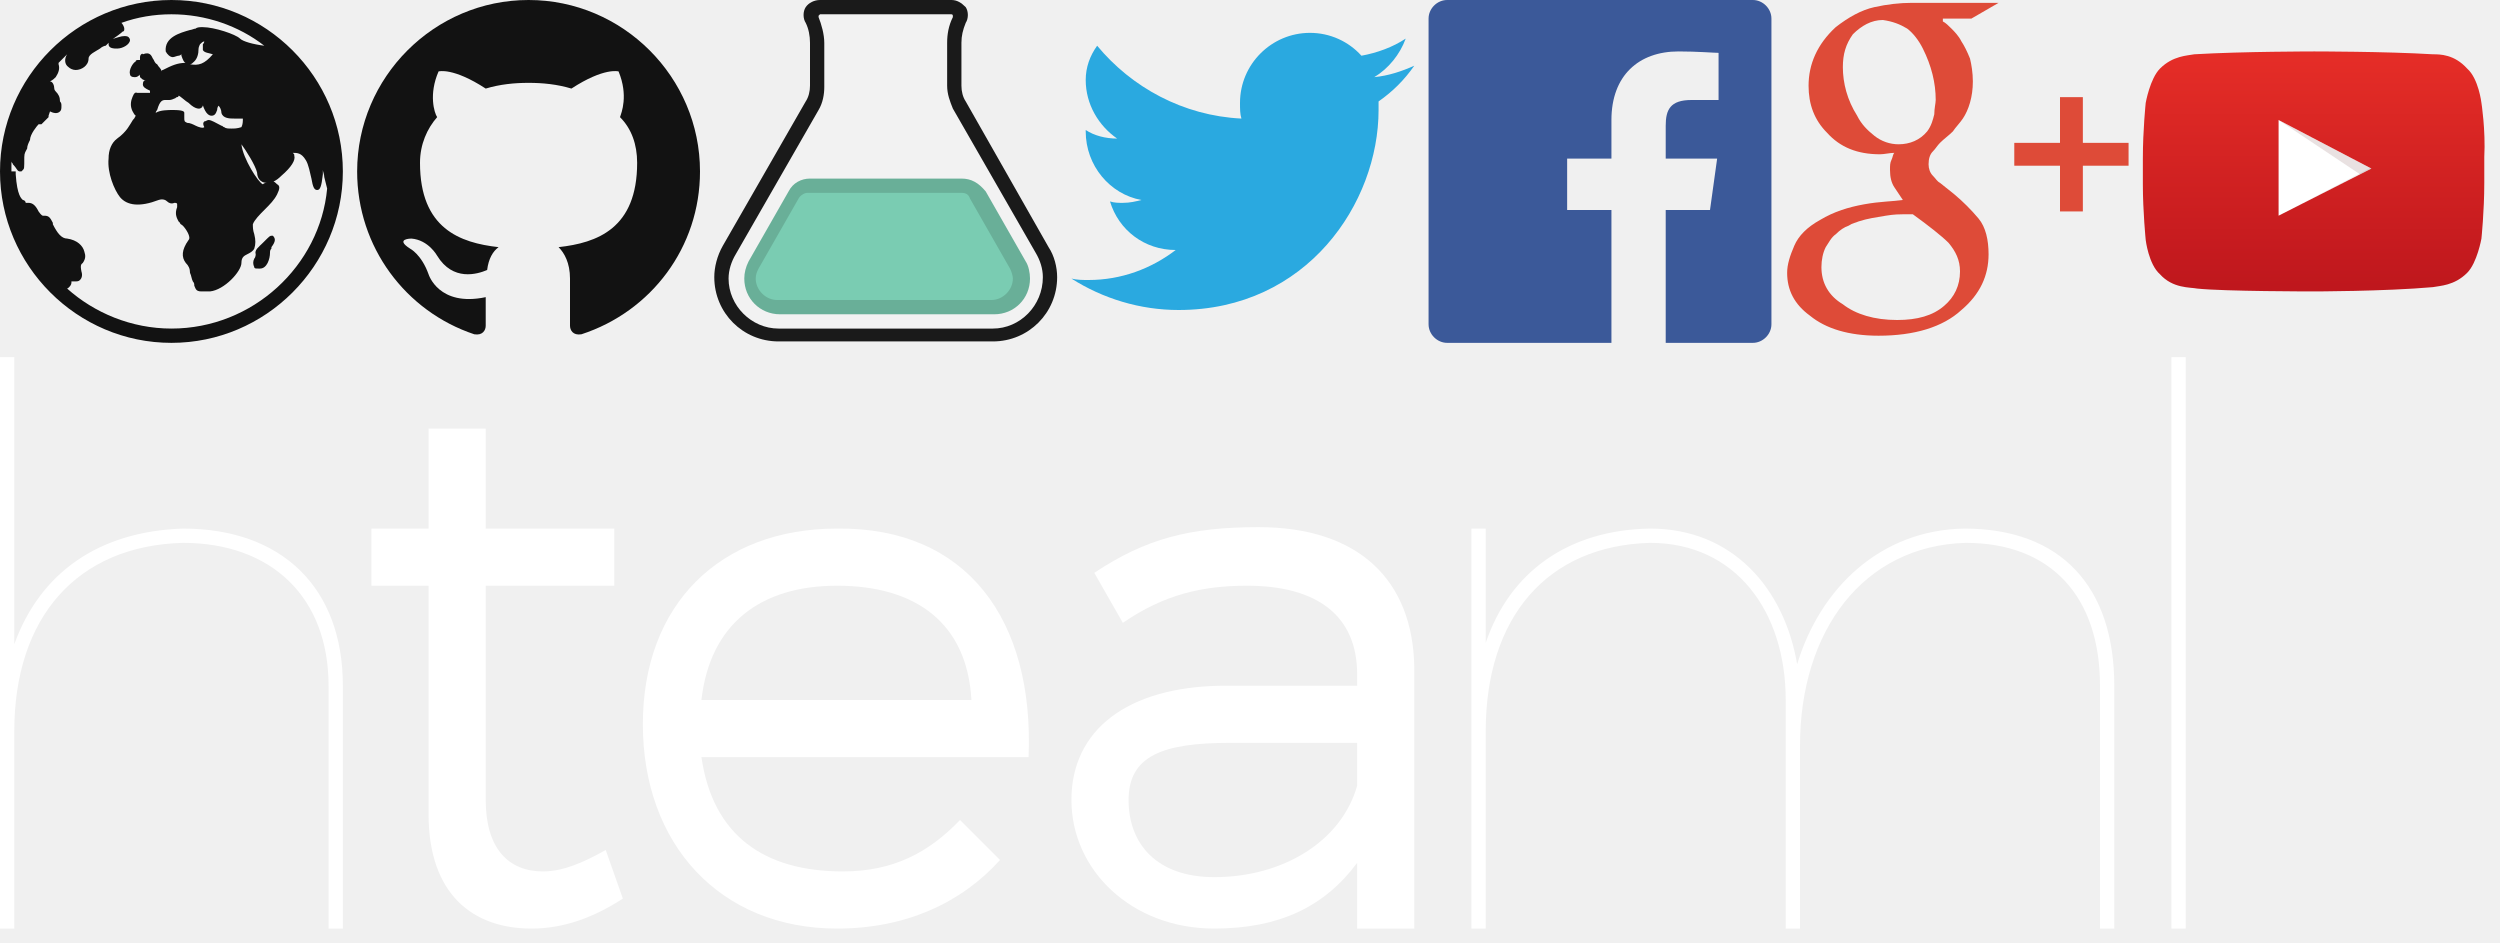
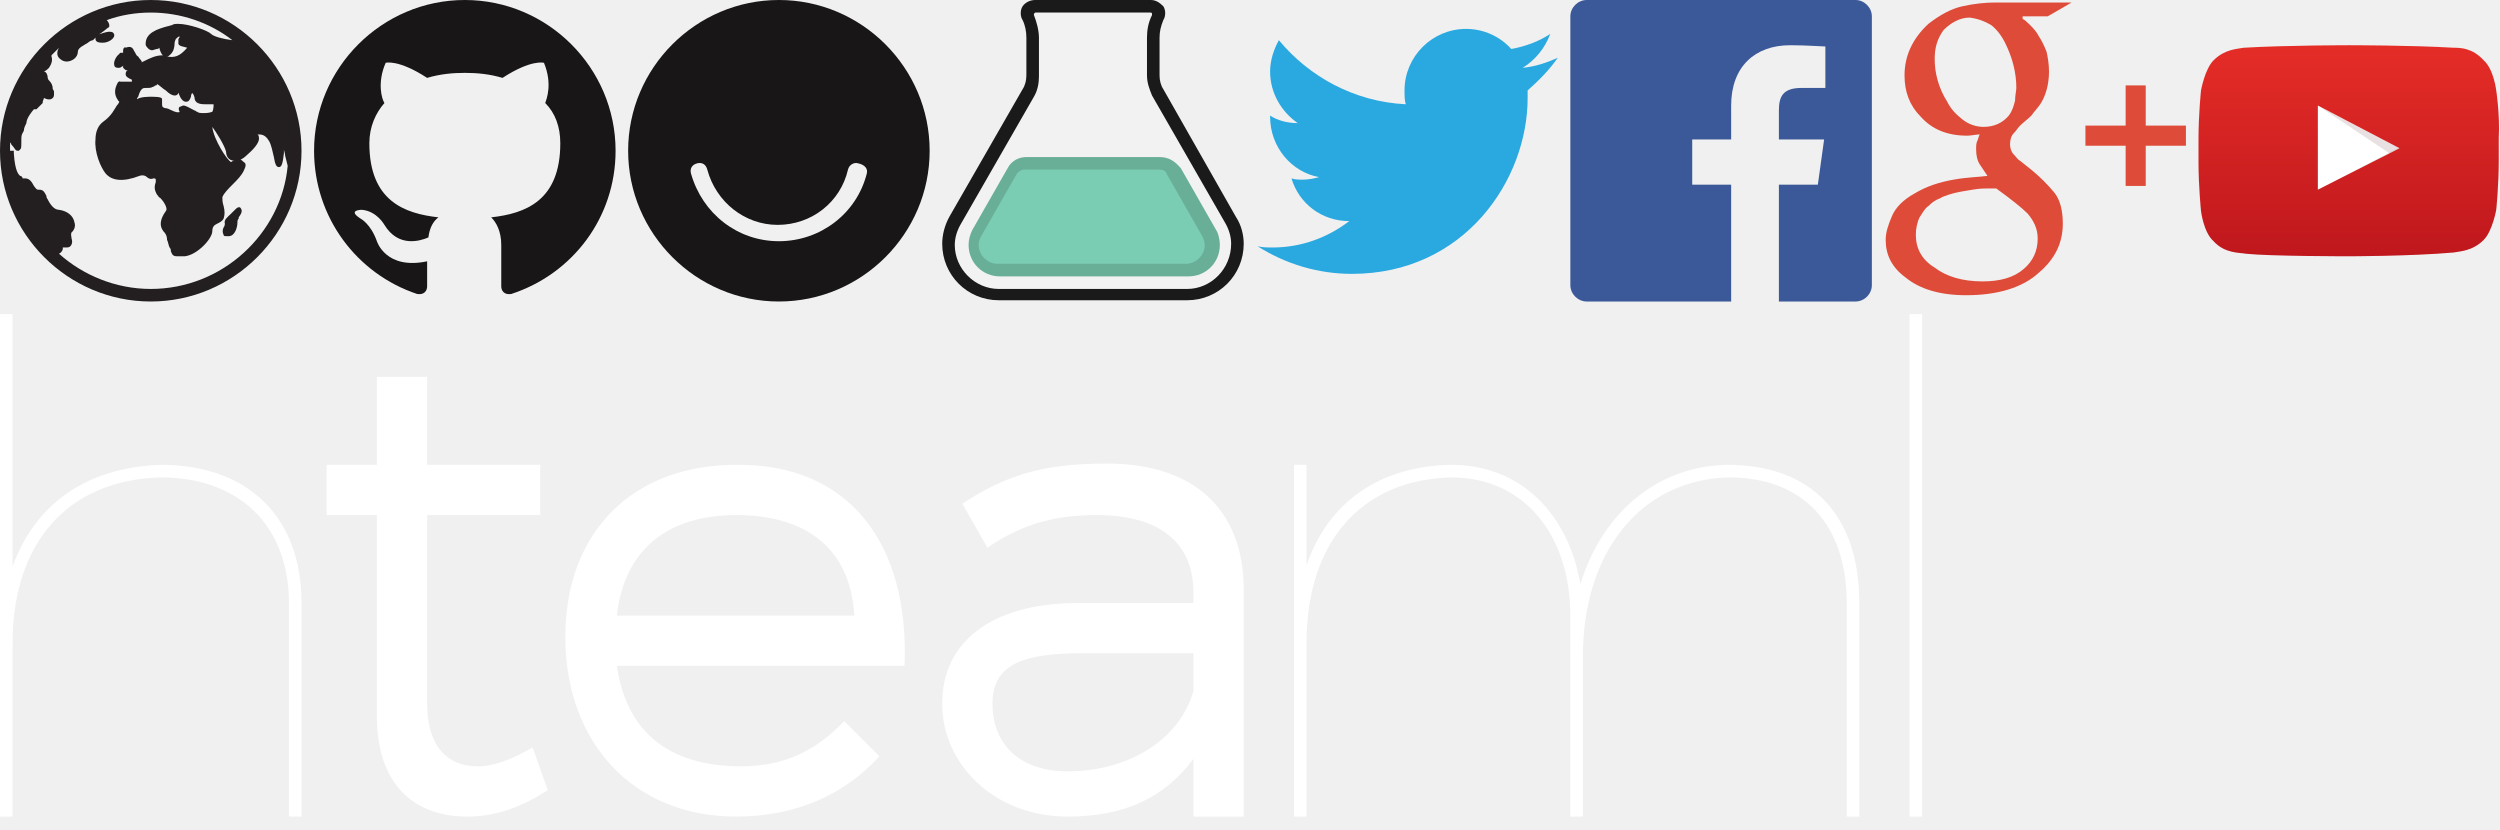
- <svg xmlns="http://www.w3.org/2000/svg" width="175px" height="66px">
-   <style type="text/css">#s2{fill:#2aa9e0}#s3{fill:#3b5999}#s5{fill:#fff}#s6{opacity:0.12;fill:#420000}#s7{fill:url(#g)}.st8{fill:#de4b38}#s9{opacity:0.16;fill:#fff}#s10{fill:#7accb2}#s11{fill:#69af98}#s12{fill:#1a1a1a}.g{fill:#121212}.w{fill:#fff}</style>
-   <path class="g" d="M12,0C5.4,0,0,5.4,0,12s5.4,12,12,12s12-5.4,12-12S18.6,0,12,0z M12,23c-2.8,0-5.4-1.1-7.3-2.8c0.2-0.1,0.3-0.3,0.3-0.4c0,0,0-0.1,0-0.1l0,0c0.1,0,0.1,0,0.2,0c0.2,0,0.3,0,0.4-0.1c0.1-0.1,0.2-0.3,0.1-0.6c-0.1-0.5,0-0.5,0.1-0.6l0,0C6,18.1,6,17.9,5.9,17.6c-0.1-0.4-0.5-0.8-1.2-0.9c-0.4,0-0.7-0.4-1-1c0,0,0-0.1,0-0.1c-0.2-0.4-0.3-0.5-0.6-0.5l-0.1,0c0,0-0.1,0-0.3-0.3c-0.2-0.4-0.4-0.6-0.7-0.6c-0.1,0-0.1,0-0.2,0c0-0.1-0.1-0.2-0.2-0.2c-0.1-0.1-0.4-0.3-0.5-1.8l0-0.2l-0.3,0c0,0,0-0.1,0-0.1c0-0.2,0-0.4,0-0.6c0,0.1,0.1,0.1,0.1,0.2C1.2,11.8,1.2,12,1.4,12l0.1,0l0.1-0.1c0.1-0.1,0.1-0.1,0.1-0.9c0-0.3,0.1-0.4,0.2-0.6C1.9,10.2,2,10,2.1,9.8c0-0.4,0.5-1,0.6-1.1l0.1,0c0,0,0,0,0.1,0L2.7,8.9l0.4-0.4c0.1-0.1,0.2-0.2,0.3-0.3l0,0c0,0,0,0,0-0.1l0.1-0.3C3.7,7.9,4,8,4.2,7.8c0.1-0.1,0.1-0.2,0.1-0.4c0-0.1,0-0.2-0.1-0.3C4.2,6.8,4.1,6.6,3.9,6.4c0,0-0.1-0.1-0.1-0.2C3.8,6,3.7,5.7,3.5,5.7c0.2-0.1,0.3-0.2,0.4-0.3c0.2-0.3,0.3-0.6,0.2-0.9l0-0.1C4.3,4.2,4.5,4,4.7,3.8C4.5,4.1,4.5,4.5,4.8,4.7c0.1,0.1,0.3,0.2,0.5,0.2c0.4,0,0.9-0.3,0.9-0.8c0-0.3,0.5-0.5,0.8-0.7c0.1-0.1,0.3-0.2,0.4-0.2L7.6,3c0,0,0.1,0,0.1-0.1C7.6,3,7.6,3,7.6,3.1c0,0.3,0.4,0.3,0.6,0.3c0.4,0,0.9-0.3,0.9-0.6c0-0.1-0.1-0.2-0.1-0.2c-0.1-0.1-0.4-0.1-0.7,0C8,2.7,7.9,2.7,7.8,2.8c0.3-0.2,0.7-0.5,0.8-0.6C8.7,2.2,8.7,2.1,8.7,2c0-0.1-0.1-0.3-0.2-0.4C9.6,1.2,10.8,1,12,1c2.4,0,4.7,0.8,6.5,2.2c-0.8-0.1-1.5-0.3-1.7-0.5c-0.3-0.3-1.8-0.8-2.6-0.8c-0.2,0-0.4,0-0.5,0.1c-0.1,0-0.3,0.1-0.4,0.1c-0.7,0.2-1.8,0.5-1.7,1.5C11.7,3.8,11.9,4,12.1,4c0.1,0,0.3-0.1,0.4-0.1c0.1,0,0.2-0.1,0.2-0.1c0,0,0,0,0,0.1c0.1,0.3,0.2,0.5,0.3,0.5c-0.6,0-1,0.2-1.6,0.5c0,0-0.1,0-0.1,0.1c0-0.2-0.2-0.3-0.3-0.5c-0.2-0.1-0.2-0.3-0.3-0.4c-0.1-0.2-0.2-0.5-0.7-0.3C10,3.7,9.8,3.8,9.8,4c0,0.1,0,0.1,0,0.2c0,0,0,0-0.1,0c-0.1,0-0.2,0-0.2,0.1C9.3,4.4,9,4.9,9.1,5.2c0,0.1,0.1,0.2,0.3,0.2c0.1,0,0.2,0,0.3-0.1c0.1,0,0.1-0.1,0.1-0.1c0,0.1,0,0.1,0,0.2c0.1,0.1,0.2,0.2,0.3,0.2c0,0,0,0,0.1,0C10.1,5.6,10,5.7,10,5.9c0,0.2,0.2,0.3,0.4,0.4c0.1,0,0.1,0.1,0.1,0.1c0,0.1,0,0.1,0,0.1c0,0-0.1,0-0.4,0l-0.2,0c-0.1,0-0.1,0-0.2,0c0,0-0.1,0-0.1,0C9.4,6.4,9.3,6.7,9.2,7c-0.1,0.4,0,0.7,0.2,1c0,0,0.1,0.1,0.1,0.1C9.4,8.3,9.4,8.3,9.3,8.4C9.1,8.7,8.9,9.2,8.2,9.7c-0.4,0.3-0.6,0.8-0.6,1.4c-0.1,1,0.4,2.2,0.8,2.7c0.5,0.6,1.4,0.7,2.7,0.2c0.3-0.1,0.5,0,0.6,0.1c0.1,0.1,0.3,0.2,0.5,0.1c0.1,0,0.2,0,0.2,0.1c0,0.1,0,0.1,0,0.2c-0.2,0.5,0,0.8,0.1,1c0,0,0.1,0.1,0.1,0.1c0,0.1,0.1,0.1,0.2,0.2c0.2,0.2,0.6,0.8,0.4,1c-0.5,0.7-0.5,1.2-0.2,1.6c0.2,0.2,0.3,0.4,0.3,0.7c0.1,0.2,0.1,0.4,0.2,0.6c0.1,0.1,0.1,0.2,0.1,0.3c0.1,0.2,0.1,0.4,0.5,0.4c0.1,0,0.3,0,0.5,0l0.1,0c1-0.1,2.2-1.4,2.2-2c0-0.4,0.2-0.5,0.4-0.6c0.2-0.1,0.4-0.2,0.5-0.4c0.1-0.3,0.1-0.6,0-1c-0.1-0.3-0.1-0.5-0.1-0.7c0.1-0.3,0.5-0.7,0.8-1c0.4-0.4,0.7-0.7,0.9-1.1s0.2-0.6,0-0.7c-0.1-0.1-0.2-0.2-0.3-0.2c-0.1,0-0.3,0-0.4,0.1c-0.1,0-0.2,0-0.3,0.1c-0.3-0.1-1.4-1.8-1.5-2.8c0.3,0.4,1,1.5,1.1,2c0,0.2,0.1,0.7,0.7,0.7c0.3,0,0.6-0.1,1-0.5c0.7-0.6,1-1.1,0.9-1.4c0-0.1,0-0.1-0.1-0.2c0,0,0,0,0,0c0.3,0,0.6,0,0.9,0.5c0.2,0.3,0.3,0.9,0.4,1.3c0.1,0.6,0.2,0.8,0.4,0.8c0.2,0,0.3-0.2,0.4-1.1c0-0.1,0-0.2,0-0.3c0,0.1,0.1,0.3,0.1,0.5l0.2,0.8C22.4,18.6,17.7,23,12,23z M14.3,8.9C14.3,9,14.3,9,14.3,8.9c-0.1,0.1-0.4,0-0.6-0.1c-0.2-0.1-0.4-0.2-0.6-0.2c-0.2-0.1-0.2-0.1-0.2-0.4c0-0.1,0-0.2,0-0.3c0-0.1-0.1-0.2-0.8-0.2c-0.3,0-0.9,0-1.2,0.2c0-0.1,0.1-0.2,0.1-0.2c0.2-0.7,0.4-0.7,0.6-0.7l0.2,0c0.1,0,0.2,0,0.4-0.1c0.1,0,0.1-0.1,0.2-0.1c0.1,0,0.1-0.1,0.1-0.1c0.1,0,0.5,0.4,0.7,0.5c0.5,0.5,0.9,0.5,1,0.2c0-0.1,0-0.3-0.1-0.4C14,7,14.1,7,14.1,7c0.2,0.9,0.5,1.1,0.7,1.1c0.2,0,0.3-0.1,0.4-0.4c0-0.2,0.1-0.3,0.1-0.3c0.1,0.1,0.2,0.3,0.2,0.5c0.1,0.4,0.6,0.4,0.9,0.4l0.4,0c0.1,0,0.1,0,0.2,0c0,0.2,0,0.4-0.1,0.6C16.6,9,16.4,9,16.2,9c-0.2,0-0.4,0-0.5-0.1c-0.1,0-0.1-0.1-0.2-0.1c-0.4-0.2-0.7-0.4-0.9-0.4c-0.1,0-0.2,0.1-0.3,0.1C14.2,8.6,14.2,8.7,14.3,8.9z M14.2,3.5c0.1,0.2,0.4,0.2,0.7,0.3c0,0,0,0,0,0c-0.6,0.7-1,0.8-1.6,0.7c0.1,0,0.2-0.1,0.3-0.2c0.2-0.2,0.3-0.5,0.3-0.9c0-0.1,0.1-0.3,0.1-0.3c0.1-0.1,0.2-0.2,0.3-0.2c0,0,0,0.1-0.1,0.2C14.2,3.2,14.2,3.4,14.2,3.5z" />
-   <path class="g" d="M19.1,16.5H19c-0.1,0-0.2,0.1-0.3,0.2c-0.1,0.1-0.2,0.2-0.3,0.3c-0.3,0.3-0.6,0.5-0.5,0.8c0,0,0,0.2-0.1,0.3c-0.1,0.2-0.1,0.4,0,0.6c0,0.1,0.1,0.1,0.3,0.1l0.1,0c0.5,0,0.7-0.7,0.7-1.1c0-0.1,0-0.2,0.1-0.3l0-0.1C19.3,16.9,19.3,16.7,19.1,16.5L19.1,16.5z M18.2,18.6L18.2,18.6C18.2,18.6,18.2,18.6,18.2,18.6L18.2,18.6z" />
-   <path id="s2" d="M99,4.6c-0.9,0.4-1.8,0.7-2.8,0.8c1-0.6,1.8-1.6,2.2-2.7c-0.9,0.6-2,1-3.1,1.2c-0.9-1-2.2-1.6-3.6-1.6c-2.7,0-4.9,2.2-4.9,4.9c0,0.4,0,0.8,0.1,1.1c-4.1-0.2-7.7-2.2-10.1-5.1C76.3,3.9,76,4.7,76,5.6c0,1.7,0.9,3.2,2.2,4.1c-0.8,0-1.6-0.2-2.2-0.6c0,0,0,0,0,0.1c0,2.4,1.7,4.4,3.9,4.8c-0.4,0.1-0.8,0.2-1.3,0.2c-0.3,0-0.6,0-0.9-0.1c0.6,2,2.4,3.4,4.6,3.4c-1.7,1.3-3.8,2.1-6.1,2.1c-0.4,0-0.8,0-1.2-0.1c2.2,1.4,4.8,2.2,7.5,2.2c9,0,14-7.5,14-14c0-0.2,0-0.4,0-0.6C97.5,6.4,98.3,5.6,99,4.6z" />
-   <path id="s3" d="M122.7,0h-21.4c-0.7,0-1.3,0.6-1.3,1.3v21.4c0,0.7,0.6,1.3,1.3,1.3h11.5v-9.3h-3.1v-3.6h3.1V8.4c0-3.1,1.9-4.8,4.7-4.8c1.3,0,2.5,0.1,2.8,0.1V7l-1.9,0c-1.5,0-1.8,0.7-1.8,1.8v2.3h3.6l-0.5,3.6h-3.1V24h6.1c0.7,0,1.3-0.6,1.3-1.3V1.3C124,0.6,123.4,0,122.7,0z" />
-   <path class="g" d="M37,0c-6.6,0-12,5.4-12,12c0,5.3,3.4,9.8,8.2,11.4c0.6,0.1,0.8-0.3,0.8-0.6c0-0.3,0-1,0-2c-3.3,0.7-4-1.6-4-1.6c-0.5-1.4-1.3-1.8-1.3-1.8c-1.1-0.7,0.1-0.7,0.1-0.7c1.2,0.1,1.8,1.2,1.8,1.2c1.1,1.8,2.8,1.3,3.5,1c0.1-0.8,0.4-1.3,0.8-1.6c-2.7-0.3-5.5-1.3-5.5-5.9c0-1.3,0.5-2.4,1.2-3.2C30.4,7.9,30,6.6,30.7,5c0,0,1-0.3,3.3,1.2c1-0.3,2-0.4,3-0.4c1,0,2,0.1,3,0.4C42.3,4.7,43.3,5,43.3,5c0.7,1.7,0.2,2.9,0.1,3.2c0.8,0.8,1.2,1.9,1.2,3.2c0,4.6-2.8,5.6-5.5,5.9c0.4,0.4,0.8,1.1,0.8,2.2c0,1.6,0,2.9,0,3.3c0,0.3,0.2,0.7,0.8,0.6C45.6,21.8,49,17.3,49,12C49,5.4,43.6,0,37,0z" />
-   <path id="s5" d="M159.5,15.1l6.5-3.4l-6.5-3.4V15.1z" />
-   <path id="s6" d="M159.5,8.4l5.7,3.8l0.8-0.4L159.5,8.4z" />
-   <linearGradient id="g" gradientUnits="userSpaceOnUse" x1="162" y1="4" x2="162" y2="20">
-     <stop offset="0" style="stop-color:#e52d27" />
-     <stop offset="1" style="stop-color:#bf171d" />
+ <svg xmlns="http://www.w3.org/2000/svg" viewBox="0 0 199 66">
+   <path fill="#7C7678" d="M23-23v22H1v-22h22m1-1H0V0h24v-24z" />
+   <g fill="#231F20">
+     <path d="M12 0C5.4 0 0 5.4 0 12s5.4 12 12 12 12-5.4 12-12S18.6 0 12 0zm0 23c-2.8 0-5.4-1.1-7.3-2.8.2-.1.3-.3.3-.4v-.1h.2c.2 0 .3 0 .4-.1.1-.1.2-.3.1-.6-.1-.5 0-.5.1-.6.2-.3.2-.5.1-.8-.1-.4-.5-.8-1.2-.9-.4 0-.7-.4-1-1v-.1c-.2-.4-.3-.5-.6-.5H3s-.1 0-.3-.3c-.2-.4-.4-.6-.7-.6h-.2c0-.1-.1-.2-.2-.2-.1-.1-.4-.3-.5-1.8V12H.8v-.1-.6c0 .1.1.1.1.2.3.3.3.5.5.5h.1l.1-.1c.1-.1.1-.1.1-.9 0-.3.1-.4.2-.6 0-.2.1-.4.2-.6 0-.4.5-1 .6-1.1h.2l-.2.2.4-.4.3-.3v-.1l.1-.3c.2.1.5.2.7 0 .1-.1.1-.2.1-.4 0-.1 0-.2-.1-.3 0-.3-.1-.5-.3-.7 0 0-.1-.1-.1-.2 0-.2-.1-.5-.3-.5.2-.1.3-.2.4-.3.2-.3.3-.6.2-.9v-.1l.6-.6c-.2.3-.2.7.1.9.1.1.3.2.5.2.4 0 .9-.3.9-.8 0-.3.5-.5.8-.7.1-.1.3-.2.4-.2l.2-.2s.1 0 .1-.1c-.1.1-.1.1-.1.2 0 .3.4.3.6.3.4 0 .9-.3.9-.6 0-.1-.1-.2-.1-.2-.1-.1-.4-.1-.7 0-.3.1-.4.1-.5.2.3-.2.7-.5.8-.6.1 0 .1-.1.1-.2s-.1-.3-.2-.4C9.6 1.2 10.8 1 12 1c2.4 0 4.7.8 6.5 2.2-.8-.1-1.5-.3-1.7-.5-.3-.3-1.8-.8-2.6-.8-.2 0-.4 0-.5.1-.1 0-.3.1-.4.1-.7.2-1.8.5-1.7 1.5.1.2.3.4.5.4.1 0 .3-.1.4-.1.1 0 .2-.1.2-.1v.1c.1.3.2.5.3.5-.6 0-1 .2-1.6.5 0 0-.1 0-.1.1 0-.2-.2-.3-.3-.5-.2-.1-.2-.3-.3-.4-.1-.2-.2-.5-.7-.3 0-.1-.2 0-.2.2v.2h-.1c-.1 0-.2 0-.2.1-.2.1-.5.6-.4.9 0 .1.1.2.3.2.1 0 .2 0 .3-.1.1 0 .1-.1.1-.1v.2c.1.1.2.2.3.2h.1c-.1 0-.2.1-.2.3 0 .2.2.3.4.4.1 0 .1.1.1.1v.1h-.8-.1c-.2-.1-.3.2-.4.5-.1.4 0 .7.2 1l.1.1c-.1.2-.1.2-.2.3-.2.3-.4.8-1.1 1.3-.4.3-.6.8-.6 1.4-.1 1 .4 2.2.8 2.7.5.6 1.4.7 2.7.2.3-.1.5 0 .6.1.1.1.3.2.5.1.1 0 .2 0 .2.1v.2c-.2.5 0 .8.1 1l.1.1c0 .1.1.1.2.2.2.2.6.8.4 1-.5.7-.5 1.2-.2 1.6.2.2.3.4.3.7.1.2.1.4.2.6.1.1.1.2.1.3.1.2.1.4.5.4h.6c1-.1 2.2-1.4 2.2-2 0-.4.2-.5.4-.6.2-.1.4-.2.5-.4.1-.3.1-.6 0-1-.1-.3-.1-.5-.1-.7.1-.3.5-.7.8-1 .4-.4.7-.7.9-1.1s.2-.6 0-.7c-.1-.1-.2-.2-.3-.2-.1 0-.3 0-.4.1-.1 0-.2 0-.3.1-.3-.1-1.4-1.8-1.5-2.8.3.4 1 1.5 1.1 2 0 .2.1.7.7.7.3 0 .6-.1 1-.5.7-.6 1-1.1.9-1.4 0-.1 0-.1-.1-.2.3 0 .6 0 .9.5.2.3.3.9.4 1.3.1.6.2.8.4.8s.3-.2.4-1.1v-.3c0 .1.1.3.1.5l.2.8C22.4 18.6 17.7 23 12 23zm2.3-14.1c0 .1 0 .1 0 0-.1.1-.4 0-.6-.1-.2-.1-.4-.2-.6-.2-.2-.1-.2-.1-.2-.4v-.3c0-.1-.1-.2-.8-.2-.3 0-.9 0-1.2.2 0-.1.1-.2.1-.2.2-.7.4-.7.6-.7h.2c.1 0 .2 0 .4-.1.1 0 .1-.1.2-.1s.1-.1.1-.1c.1 0 .5.4.7.5.5.5.9.5 1 .2 0-.1 0-.3-.1-.4-.1 0 0 0 0 0 .2.9.5 1.1.7 1.1.2 0 .3-.1.4-.4 0-.2.1-.3.1-.3.1.1.2.3.2.5.1.4.6.4.9.4H17c0 .2 0 .4-.1.6-.3.1-.5.1-.7.1-.2 0-.4 0-.5-.1-.1 0-.1-.1-.2-.1-.4-.2-.7-.4-.9-.4-.1 0-.2.1-.3.1-.1.1-.1.2 0 .4zm-.1-5.4c.1.2.4.2.7.3-.6.7-1 .8-1.6.7.1 0 .2-.1.3-.2.2-.2.3-.5.3-.9 0-.1.1-.3.1-.3.1-.1.2-.2.3-.2 0 0 0 .1-.1.2v.4z" />
+     <path d="M19.1 16.5H19c-.1 0-.2.1-.3.2l-.3.3c-.3.3-.6.5-.5.8 0 0 0 .2-.1.3-.1.2-.1.4 0 .6 0 .1.1.1.3.1h.1c.5 0 .7-.7.7-1.1 0-.1 0-.2.1-.3v-.1c.3-.4.3-.6.1-.8zm-.9 2.1z" />
+   </g>
+   <path fill="#2AA9E0" d="M124 4.6c-.9.4-1.8.7-2.8.8 1-.6 1.8-1.6 2.2-2.7-.9.6-2 1-3.1 1.2-.9-1-2.2-1.6-3.6-1.6-2.7 0-4.9 2.2-4.9 4.9 0 .4 0 .8.1 1.1-4.1-.2-7.7-2.2-10.1-5.1-.4.7-.7 1.6-.7 2.5 0 1.7.9 3.2 2.2 4.1-.8 0-1.6-.2-2.2-.6v.1c0 2.4 1.7 4.4 3.9 4.8-.4.1-.8.2-1.3.2-.3 0-.6 0-.9-.1.6 2 2.4 3.4 4.6 3.4-1.7 1.3-3.8 2.1-6.1 2.1-.4 0-.8 0-1.2-.1 2.2 1.4 4.8 2.2 7.5 2.2 9 0 14-7.5 14-14v-.6c.9-.8 1.7-1.6 2.4-2.6z" />
+   <path fill="#3B5999" d="M147.7 0h-21.4c-.7 0-1.3.6-1.3 1.3v21.4c0 .7.6 1.3 1.3 1.3h11.5v-9.3h-3.1v-3.6h3.1V8.4c0-3.1 1.9-4.8 4.7-4.8 1.3 0 2.5.1 2.8.1V7h-1.9c-1.5 0-1.8.7-1.8 1.8v2.3h3.6l-.5 3.6h-3.1V24h6.1c.7 0 1.3-.6 1.3-1.3V1.3c0-.7-.6-1.3-1.3-1.3z" />
+   <path fill="#181616" fill-rule="evenodd" d="M37 0c-6.6 0-12 5.4-12 12 0 5.3 3.4 9.8 8.2 11.4.6.1.8-.3.8-.6v-2c-3.3.7-4-1.6-4-1.6-.5-1.4-1.3-1.8-1.3-1.8-1.1-.7.1-.7.1-.7 1.2.1 1.8 1.2 1.8 1.2 1.1 1.8 2.8 1.3 3.5 1 .1-.8.4-1.3.8-1.6-2.7-.3-5.5-1.3-5.5-5.9 0-1.3.5-2.4 1.2-3.2-.2-.3-.6-1.6.1-3.2 0 0 1-.3 3.3 1.2 1-.3 2-.4 3-.4s2 .1 3 .4C42.3 4.7 43.3 5 43.3 5c.7 1.7.2 2.9.1 3.2.8.8 1.2 1.9 1.2 3.2 0 4.6-2.8 5.6-5.5 5.9.4.4.8 1.1.8 2.2v3.3c0 .3.2.7.8.6C45.6 21.8 49 17.3 49 12c0-6.6-5.4-12-12-12z" clip-rule="evenodd" />
+   <path fill="#FFF" d="M184.5 15.1l6.5-3.4-6.5-3.4v6.8z" />
+   <path fill="#420000" fill-rule="evenodd" d="M184.5 8.4l5.7 3.8.8-.4-6.5-3.4z" opacity=".12" clip-rule="evenodd" />
+   <linearGradient id="a" x1="187" x2="187" y1="3.57" y2="20.43" gradientUnits="userSpaceOnUse">
+     <stop offset="0" stop-color="#E52D27" />
+     <stop offset="1" stop-color="#BF171D" />
  </linearGradient>
-   <path id="s7" d="M173.7,7.2c0,0-0.2-1.7-1-2.4c-0.9-1-1.9-1-2.4-1C167,3.6,162,3.6,162,3.6h0c0,0-5,0-8.4,0.2c-0.5,0.1-1.5,0.1-2.4,1c-0.7,0.7-1,2.4-1,2.4s-0.2,1.9-0.2,3.9v1.8c0,1.9,0.2,3.9,0.2,3.9s0.2,1.7,1,2.4c0.9,1,2.1,0.9,2.6,1c1.9,0.2,8.1,0.2,8.1,0.2s5,0,8.4-0.3c0.5-0.1,1.5-0.1,2.4-1c0.7-0.7,1-2.4,1-2.4s0.2-1.9,0.2-3.9v-1.8C174,9.1,173.7,7.2,173.7,7.2z M159.5,15.1l0-6.7l6.5,3.4L159.5,15.1z" />
-   <path class="st8" d="M136,1.5c0.2,0.1,0.4,0.3,0.6,0.5c0.2,0.2,0.5,0.5,0.7,0.9c0.2,0.3,0.4,0.7,0.6,1.2c0.1,0.4,0.2,1,0.2,1.6c0,1.1-0.3,2-0.7,2.6c-0.2,0.3-0.5,0.6-0.7,0.9c-0.3,0.3-0.6,0.5-0.9,0.8c-0.2,0.2-0.3,0.4-0.5,0.6c-0.2,0.2-0.3,0.5-0.3,0.9c0,0.3,0.1,0.6,0.3,0.8c0.2,0.2,0.3,0.4,0.5,0.5l1,0.8c0.6,0.5,1.2,1.1,1.7,1.7c0.5,0.6,0.7,1.5,0.7,2.5c0,1.5-0.6,2.8-1.9,3.9c-1.3,1.2-3.3,1.8-5.8,1.8c-2.1,0-3.7-0.5-4.8-1.4c-1.1-0.8-1.6-1.8-1.6-3c0-0.6,0.2-1.2,0.5-1.9c0.3-0.7,0.9-1.3,1.8-1.8c1-0.6,2-0.9,3.1-1.1c1.1-0.2,2-0.2,2.7-0.3c-0.2-0.3-0.4-0.6-0.6-0.9c-0.2-0.3-0.3-0.7-0.3-1.2c0-0.3,0-0.5,0.1-0.7c0.1-0.2,0.1-0.4,0.2-0.5c-0.3,0-0.7,0.1-1,0.1c-1.6,0-2.8-0.5-3.7-1.5c-0.9-0.9-1.3-2-1.3-3.3c0-1.5,0.6-2.9,1.9-4.1c0.9-0.7,1.8-1.2,2.7-1.4c0.9-0.2,1.8-0.3,2.6-0.3h6.1l-1.9,1.1H136z M137.2,19c0-0.8-0.3-1.4-0.8-2c-0.5-0.5-1.4-1.2-2.5-2c-0.2,0-0.4,0-0.7,0c-0.2,0-0.6,0-1.2,0.1c-0.6,0.1-1.3,0.2-1.9,0.4c-0.2,0.1-0.4,0.1-0.7,0.3c-0.3,0.1-0.6,0.3-0.9,0.6c-0.3,0.2-0.5,0.6-0.7,0.9c-0.2,0.4-0.3,0.9-0.3,1.4c0,1.1,0.5,2,1.5,2.6c0.9,0.7,2.2,1.1,3.8,1.1c1.4,0,2.5-0.3,3.3-1C136.8,20.8,137.2,20,137.2,19z M132.9,10.1c0.8,0,1.5-0.3,2-0.9c0.3-0.4,0.4-0.8,0.5-1.2c0-0.4,0.1-0.8,0.1-1c0-1.2-0.3-2.4-0.9-3.6c-0.3-0.6-0.7-1.1-1.1-1.4c-0.5-0.3-1-0.5-1.7-0.6c-0.8,0-1.5,0.4-2.1,1c-0.5,0.7-0.7,1.4-0.7,2.3c0,1.1,0.3,2.3,1,3.4c0.3,0.6,0.7,1,1.2,1.4C131.7,9.9,132.3,10.1,132.9,10.1z" />
-   <path class="st8" d="M149,10h-3.2V6.8h-1.6V10H141v1.6h3.2v3.2h1.6v-3.2h3.2V10z" />
-   <path id="s9" d="M54.5,23.3c-2.1,0-3.8-1.7-3.8-3.8c0-0.7,0.2-1.3,0.5-1.9l5.8-10.1c0.3-0.5,0.4-1,0.4-1.5V3c0-0.6-0.1-1.2-0.4-1.7C57,1.2,57,1,57.1,0.9c0.1-0.1,0.2-0.2,0.3-0.2h9.2c0.1,0,0.3,0.1,0.3,0.2C67,1,67,1.2,66.9,1.3c-0.3,0.5-0.4,1.1-0.4,1.7v3c0,0.5,0.1,1,0.4,1.5l5.8,10.1c0.3,0.6,0.5,1.2,0.5,1.9c0,2.1-1.7,3.8-3.8,3.8H54.5z" />
-   <path id="s10" d="M54.5,21.5c-1.1,0-2-0.9-2-2c0-0.3,0.1-0.7,0.3-1l2.8-4.9c0.2-0.4,0.6-0.6,1.1-0.6h10.7c0.4,0,0.9,0.2,1.1,0.6l2.8,4.9c0.2,0.3,0.3,0.6,0.3,1c0,1.1-0.9,2-2,2H54.5z" />
-   <path id="s11" d="M67.3,13.5c0.3,0,0.5,0.1,0.6,0.4l2.8,4.9c0.1,0.2,0.2,0.5,0.2,0.7c0,0.8-0.7,1.5-1.5,1.5h-15c-0.8,0-1.5-0.7-1.5-1.5c0-0.3,0.1-0.5,0.2-0.7l2.8-4.9c0.1-0.2,0.4-0.4,0.6-0.4H67.3 M67.3,12.5H56.7c-0.6,0-1.2,0.3-1.5,0.9l-2.8,4.9c-0.2,0.4-0.3,0.8-0.3,1.2c0,1.4,1.1,2.5,2.5,2.5h15c1.4,0,2.5-1.1,2.5-2.5c0-0.4-0.1-0.9-0.3-1.2l-2.8-4.9C68.5,12.8,68,12.5,67.3,12.5L67.3,12.5z" />
-   <path id="s12" d="M73.4,17.3L67.6,7.1c-0.2-0.3-0.3-0.7-0.3-1.1V3c0-0.5,0.1-0.9,0.3-1.4c0.2-0.3,0.2-0.8,0-1.1C67.3,0.2,67,0,66.6,0h-9.2c-0.4,0-0.8,0.2-1,0.5c-0.2,0.3-0.2,0.8,0,1.1c0.2,0.4,0.3,0.9,0.3,1.4v3c0,0.4-0.1,0.8-0.3,1.1l-5.8,10.1c-0.4,0.7-0.6,1.5-0.6,2.2c0,2.5,2,4.5,4.5,4.5h15c2.5,0,4.5-2,4.5-4.5C74,18.7,73.8,17.9,73.4,17.3z M69.5,23h-15c-1.9,0-3.5-1.6-3.5-3.5c0-0.6,0.2-1.2,0.5-1.7l5.8-10.1c0.3-0.5,0.4-1.1,0.4-1.6V3c0-0.6-0.2-1.3-0.4-1.8c0,0,0-0.1,0-0.1c0,0,0.1-0.1,0.1-0.1h9.2c0,0,0.1,0,0.1,0.1c0,0,0,0.1,0,0.1c-0.3,0.6-0.4,1.2-0.4,1.8v3c0,0.6,0.2,1.1,0.4,1.6l5.8,10.1c0.3,0.5,0.5,1.1,0.5,1.7C73,21.4,71.4,23,69.5,23z" />
-   <path class="w" d="M24,48v17h-1V48c0-6.2-4-10-10.2-10C5.4,38.2,1,43.2,1,51.2V65H0V25h1v20.1c1.8-5,5.9-7.9,11.8-8.1C19.7,37,24,41.1,24,48z" />
-   <path class="w" d="M43.6,62.9c-2,1.3-4.1,2.1-6.4,2.1c-4.1,0-7.2-2.4-7.2-8V41h-4v-4h4v-7h4v7h9v4h-9v15c0,3.4,1.6,5,4,5c1.4,0,2.8-0.6,4.4-1.5L43.6,62.9z" />
-   <path class="w" d="M72,53H49.1c0.8,5.5,4.4,8,9.9,8c3.5,0,6-1.3,8.2-3.6l2.8,2.8c-2.7,3-6.6,4.8-11.4,4.8C50.4,65,45,59.1,45,50.7S50.4,37,58.6,37C67.7,36.9,72.4,43.4,72,53z M68,49c-0.3-5.4-3.9-8-9.4-8c-5.4,0-8.9,2.7-9.5,8H68z" />
-   <path class="w" d="M95,60.4c-2.3,3.1-5.5,4.6-10,4.6c-5.8,0-10-4.1-10-9c0-4.9,3.9-7.9,10.5-8H95v-0.8c0-4.1-2.8-6.2-7.7-6.2c-3.1,0-5.8,0.6-8.7,2.6l-2-3.5c3.6-2.4,6.7-3.2,11.5-3.2c7,0,10.8,3.7,10.9,9.8L99,65h-4V60.4z M95,55v-3h-8.9c-4.7,0-7.1,0.9-7.1,4s2,5.4,6,5.4C89.8,61.4,93.9,58.9,95,55z" />
-   <path class="w" d="M148,48v17h-1V48c0-6.2-3.4-10-9.4-10c-7.2,0.2-11.6,6.2-11.6,14.2V65h-1V49c0-6.2-3.5-11-9.5-11c-7.2,0.2-11.5,5.2-11.5,13.2V65h-1V37h1v8c1.7-5,5.8-7.9,11.5-8c5.8,0,9.4,4.2,10.3,9.5c1.6-5.3,5.8-9.4,11.7-9.5C144.3,37,148,41.1,148,48z" />
-   <path class="w" d="M152,65V25h1v40H152z" />
+   <path fill="url(#a)" d="M198.7 7.2s-.2-1.7-1-2.4c-.9-1-1.9-1-2.4-1-3.3-.2-8.3-.2-8.3-.2s-5 0-8.4.2c-.5.1-1.5.1-2.4 1-.7.7-1 2.4-1 2.4s-.2 1.9-.2 3.9v1.8c0 1.9.2 3.9.2 3.9s.2 1.7 1 2.4c.9 1 2.1.9 2.6 1 1.9.2 8.1.2 8.1.2s5 0 8.4-.3c.5-.1 1.5-.1 2.4-1 .7-.7 1-2.4 1-2.4s.2-1.9.2-3.9V11c.1-1.9-.2-3.8-.2-3.8zm-14.2 7.9V8.4l6.5 3.4-6.5 3.3z" />
+   <g fill="#DE4B38">
+     <path d="M161 1.5c.2.1.4.3.6.5.2.2.5.5.7.9.2.3.4.7.6 1.2.1.4.2 1 .2 1.6 0 1.1-.3 2-.7 2.6-.2.3-.5.6-.7.9-.3.3-.6.5-.9.8-.2.2-.3.4-.5.6-.2.2-.3.5-.3.9 0 .3.1.6.3.8.2.2.3.4.5.5l1 .8c.6.5 1.2 1.1 1.7 1.7.5.6.7 1.5.7 2.5 0 1.5-.6 2.8-1.9 3.9-1.3 1.2-3.3 1.8-5.8 1.8-2.1 0-3.7-.5-4.8-1.4-1.1-.8-1.6-1.8-1.6-3 0-.6.2-1.2.5-1.9s.9-1.3 1.8-1.8c1-.6 2-.9 3.1-1.1 1.1-.2 2-.2 2.7-.3l-.6-.9c-.2-.3-.3-.7-.3-1.2 0-.3 0-.5.1-.7.1-.2.1-.4.2-.5-.3 0-.7.1-1 .1-1.6 0-2.8-.5-3.7-1.5-.9-.9-1.3-2-1.3-3.3 0-1.5.6-2.9 1.9-4.1.9-.7 1.8-1.2 2.7-1.4.9-.2 1.8-.3 2.6-.3h6.1L163 1.3h-2zm1.2 17.5c0-.8-.3-1.4-.8-2-.5-.5-1.4-1.2-2.5-2h-.7c-.2 0-.6 0-1.2.1s-1.3.2-1.9.4c-.2.1-.4.1-.7.3-.3.1-.6.3-.9.6-.3.2-.5.6-.7.9-.2.4-.3.9-.3 1.4 0 1.1.5 2 1.5 2.6.9.7 2.2 1.1 3.8 1.1 1.4 0 2.5-.3 3.3-1 .7-.6 1.1-1.4 1.1-2.4zm-4.3-8.9c.8 0 1.5-.3 2-.9.3-.4.4-.8.5-1.2 0-.4.1-.8.1-1 0-1.2-.3-2.4-.9-3.6-.3-.6-.7-1.1-1.1-1.4-.5-.3-1-.5-1.7-.6-.8 0-1.5.4-2.1 1-.5.7-.7 1.4-.7 2.3 0 1.1.3 2.3 1 3.4.3.6.7 1 1.2 1.4.5.4 1.1.6 1.7.6zM174 10h-3.2V6.8h-1.6V10H166v1.6h3.2v3.2h1.6v-3.2h3.2V10z" />
+   </g>
+   <path fill="#FFF" d="M79.5 23.3c-2.1 0-3.8-1.7-3.8-3.8 0-.7.2-1.3.5-1.9L82 7.5c.3-.5.4-1 .4-1.5V3c0-.6-.1-1.2-.4-1.7 0-.1 0-.3.1-.4.1-.1.2-.2.3-.2h9.2c.1 0 .3.1.3.2.1.1.1.3 0 .4-.3.5-.4 1.1-.4 1.7v3c0 .5.1 1 .4 1.5l5.8 10.1c.3.6.5 1.2.5 1.9 0 2.1-1.7 3.8-3.8 3.8H79.5z" opacity=".16" />
+   <path fill="#7ACCB2" d="M79.5 21.5c-1.1 0-2-.9-2-2 0-.3.1-.7.3-1l2.8-4.9c.2-.4.6-.6 1.1-.6h10.7c.4 0 .9.2 1.1.6l2.8 4.9c.2.3.3.6.3 1 0 1.1-.9 2-2 2H79.5z" />
+   <path fill="#69AF98" d="M92.3 13.5c.3 0 .5.1.6.4l2.8 4.9c.1.2.2.5.2.7 0 .8-.7 1.5-1.5 1.5h-15c-.8 0-1.5-.7-1.5-1.5 0-.3.1-.5.2-.7l2.8-4.9c.1-.2.4-.4.6-.4h10.8m0-1H81.7c-.6 0-1.2.3-1.5.9l-2.8 4.9c-.2.4-.3.8-.3 1.2 0 1.4 1.1 2.5 2.5 2.5h15c1.4 0 2.5-1.1 2.5-2.5 0-.4-.1-.9-.3-1.2L94 13.4c-.5-.6-1-.9-1.7-.9z" />
+   <path fill="#1A1A1A" d="M98.4 17.3L92.6 7.1c-.2-.3-.3-.7-.3-1.1V3c0-.5.1-.9.3-1.4.2-.3.2-.8 0-1.1-.3-.3-.6-.5-1-.5h-9.2c-.4 0-.8.2-1 .5-.2.3-.2.8 0 1.1.2.4.3.9.3 1.4v3c0 .4-.1.8-.3 1.1l-5.8 10.1c-.4.7-.6 1.5-.6 2.2 0 2.5 2 4.5 4.5 4.5h15c2.5 0 4.5-2 4.5-4.5 0-.7-.2-1.5-.6-2.1zM94.5 23h-15c-1.9 0-3.5-1.6-3.5-3.5 0-.6.2-1.2.5-1.7l5.8-10.1c.3-.5.4-1.1.4-1.6V3c0-.6-.2-1.3-.4-1.8v-.1l.1-.1h9.2s.1 0 .1.1v.1c-.3.6-.4 1.2-.4 1.8v3c0 .6.2 1.1.4 1.6l5.8 10.1c.3.5.5 1.1.5 1.7 0 2-1.6 3.6-3.5 3.6z" />
+   <path fill="#7C7678" d="M73-23v22H51v-22h22m1-1H50V0h24v-24zM123-23v22h-22v-22h22m1-1h-24V0h24v-24zM173-23v22h-22v-22h22m1-1h-24V0h24v-24zM48-23v22H26v-22h22m1-1H25V0h24v-24zM98-23v22H76v-22h22m1-1H75V0h24v-24zM148-23v22h-22v-22h22m1-1h-24V0h24v-24z" />
+   <path fill="#FFF" d="M24 48v17h-1V48c0-6.2-4-10-10.2-10C5.4 38.2 1 43.2 1 51.2V65H0V25h1v20.1c1.8-5 5.9-7.9 11.8-8.1C19.7 37 24 41.1 24 48zM43.6 62.9c-2 1.3-4.1 2.1-6.4 2.1-4.1 0-7.2-2.4-7.2-8V41h-4v-4h4v-7h4v7h9v4h-9v15c0 3.4 1.6 5 4 5 1.4 0 2.8-.6 4.4-1.5l1.2 3.4zM72 53H49.1c.8 5.5 4.4 8 9.9 8 3.5 0 6-1.3 8.2-3.6l2.8 2.8c-2.7 3-6.6 4.8-11.4 4.8C50.4 65 45 59.1 45 50.7S50.4 37 58.6 37c9.1-.1 13.8 6.4 13.4 16zm-4-4c-.3-5.4-3.9-8-9.4-8-5.4 0-8.9 2.7-9.5 8H68zM95 60.4c-2.3 3.1-5.5 4.6-10 4.6-5.8 0-10-4.1-10-9s3.9-7.9 10.5-8H95v-.8c0-4.1-2.8-6.2-7.7-6.2-3.1 0-5.8.6-8.7 2.6l-2-3.5c3.6-2.4 6.7-3.2 11.5-3.2 7 0 10.8 3.7 10.9 9.8V65h-4v-4.6zm0-5.4v-3h-8.9c-4.7 0-7.1.9-7.1 4s2 5.4 6 5.4c4.8 0 8.9-2.5 10-6.4zM148 48v17h-1V48c0-6.2-3.4-10-9.4-10-7.2.2-11.6 6.2-11.6 14.2V65h-1V49c0-6.2-3.5-11-9.5-11-7.2.2-11.5 5.2-11.5 13.2V65h-1V37h1v8c1.7-5 5.8-7.9 11.5-8 5.8 0 9.4 4.2 10.3 9.5 1.6-5.3 5.8-9.4 11.7-9.5 6.8 0 10.5 4.1 10.5 11zM152 65V25h1v40h-1z" />
+   <g>
+     <path fill="#7C7678" d="M198-23v22h-22v-22h22m1-1h-24V0h24v-24z" />
+   </g>
+   <path fill="#181616" d="M62 0c-6.6 0-12 5.4-12 12s5.4 12 12 12 12-5.4 12-12S68.6 0 62 0zm7 13.8c-.8 3.2-3.7 5.4-7 5.4s-6.1-2.2-7-5.4c-.1-.4.1-.7.5-.8.4-.1.7.1.8.5.7 2.6 3 4.4 5.6 4.4 2.7 0 5-1.8 5.6-4.4.1-.4.5-.6.8-.5.5.1.8.4.7.8z" />
</svg>
